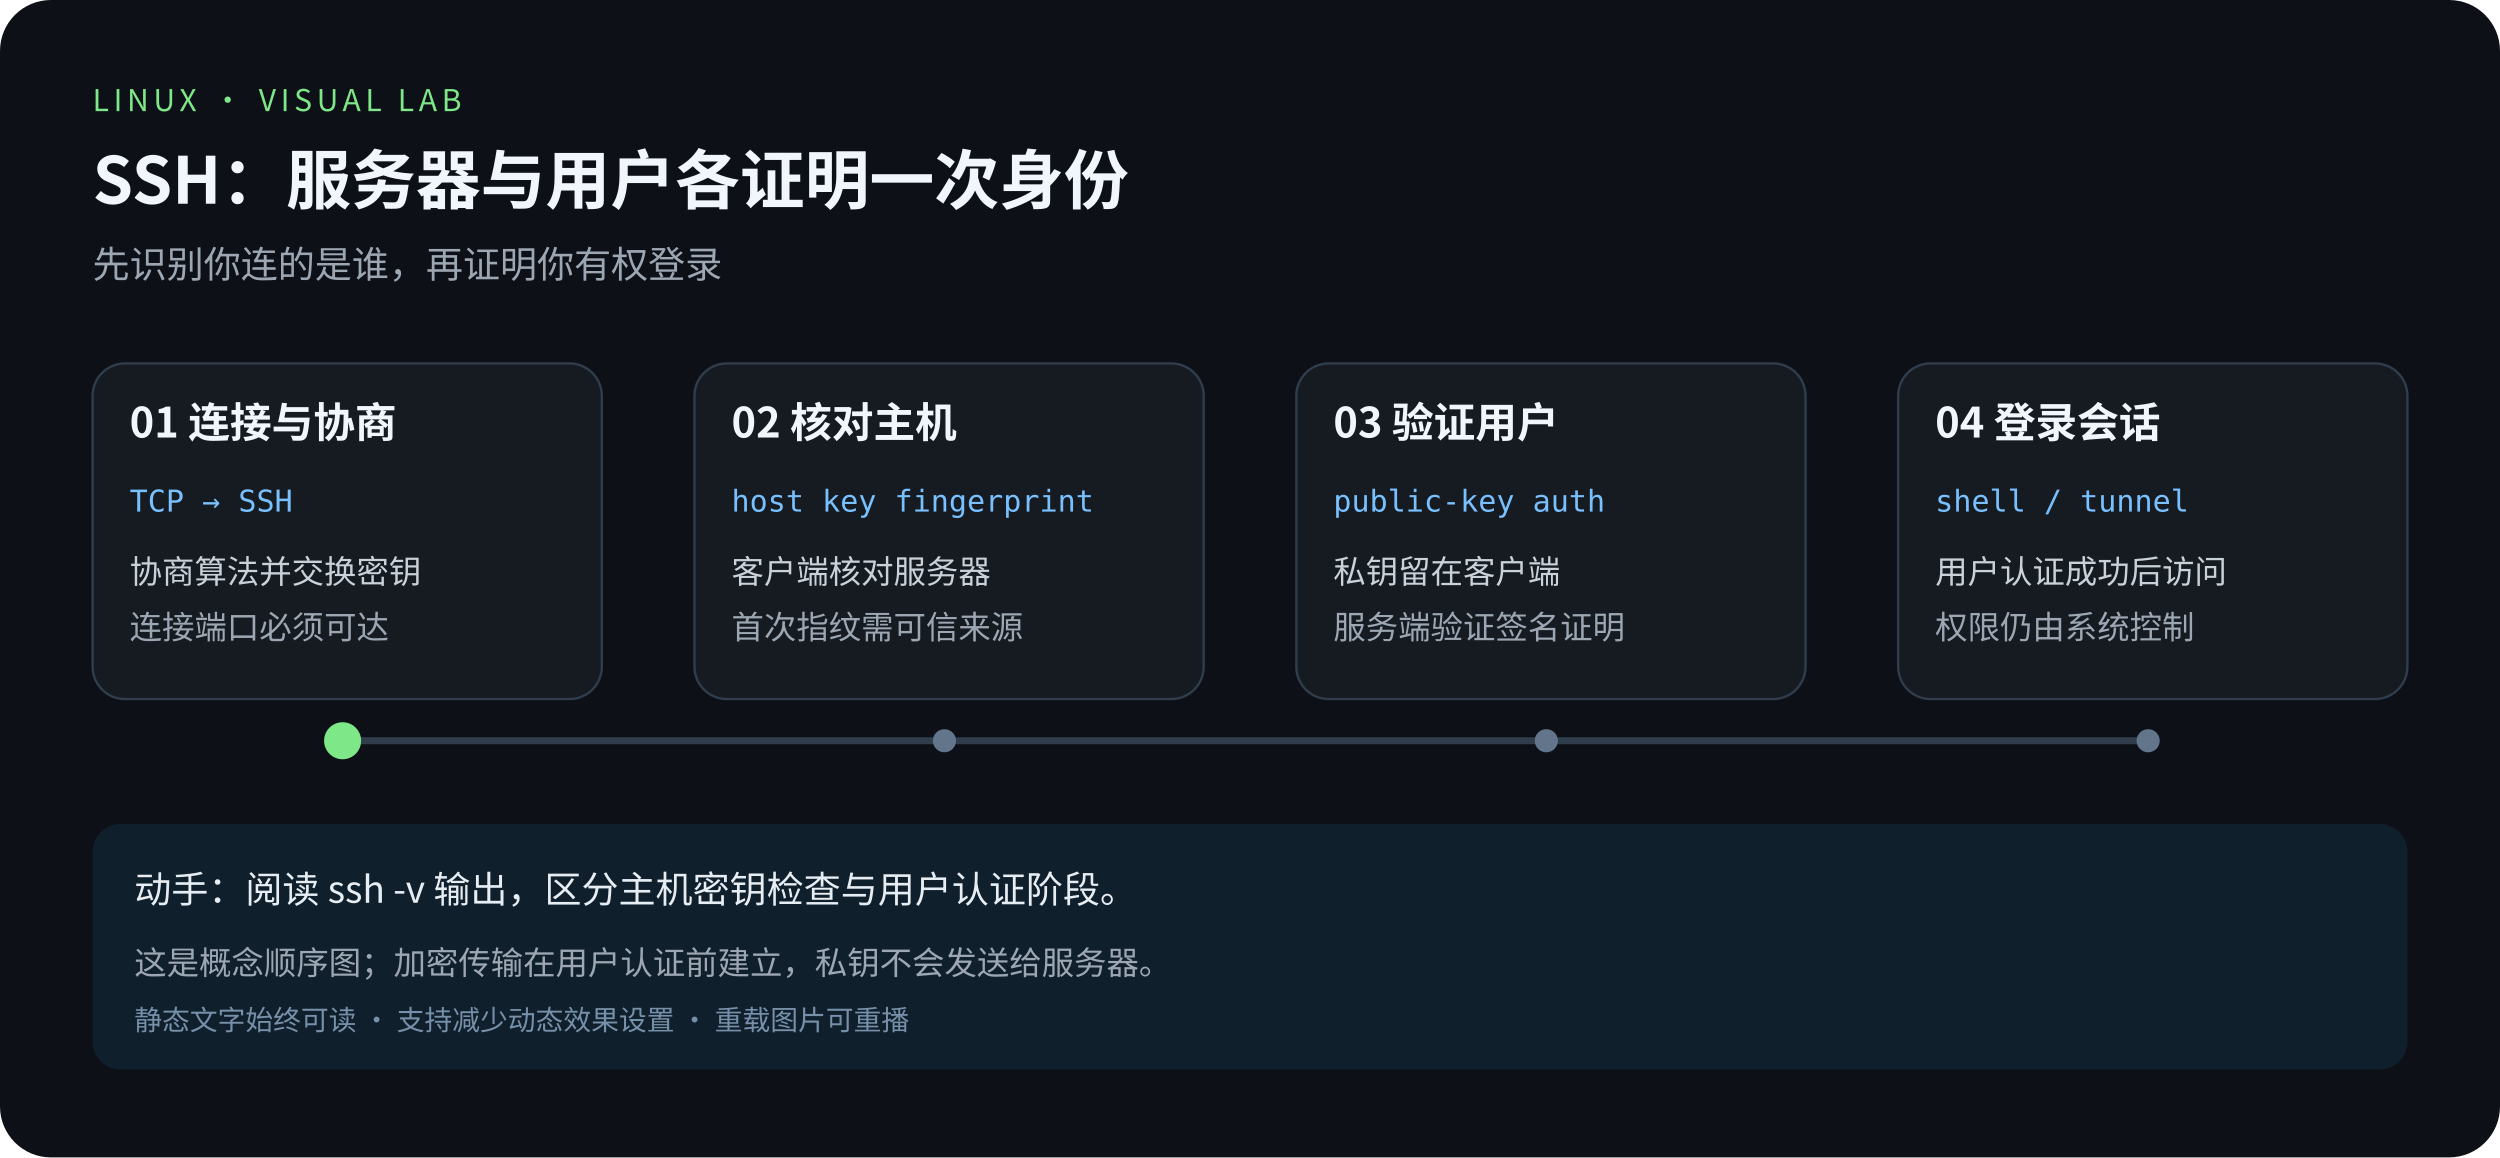
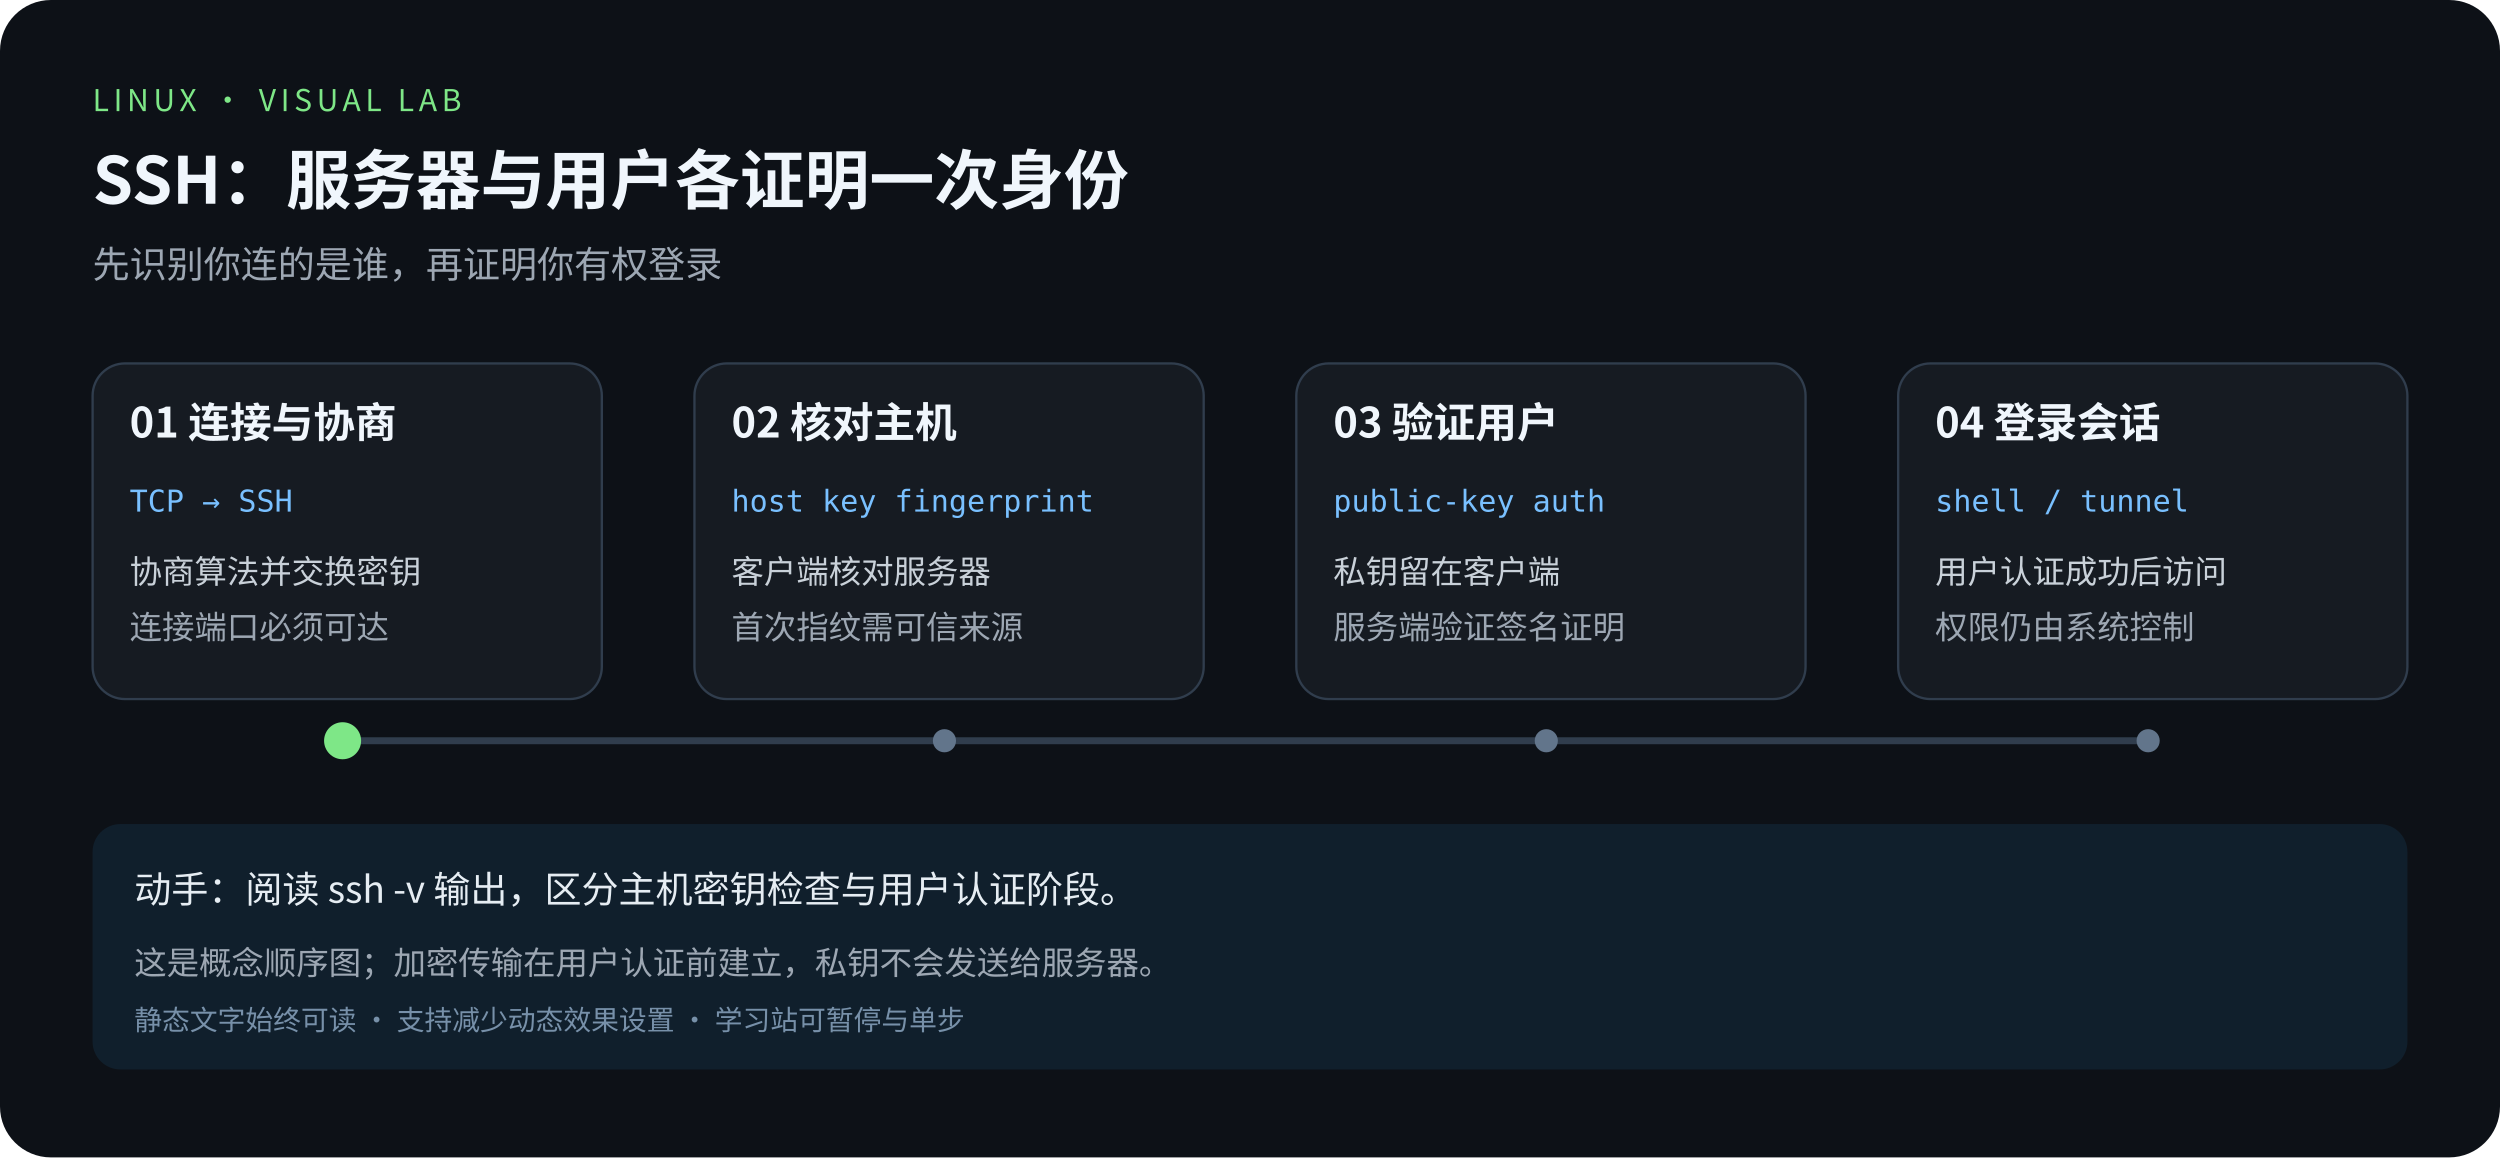
<svg xmlns="http://www.w3.org/2000/svg" width="1080" height="500" viewBox="0 0 1080 500" role="img" aria-labelledby="title desc">
  <style>
text{font-family:"Noto Sans CJK SC","Microsoft YaHei",sans-serif}
.code{font-family:Consolas,monospace}
.focus{opacity:0}
- @keyframes step0{0%,24.9%{opacity:1}25%,100%{opacity:0}}.phase-0{animation:step0 12s linear 3}@keyframes step1{0%,24.9%{opacity:0}25%,49.9%{opacity:1}50%,100%{opacity:0}}.phase-1{animation:step1 12s linear 3}@keyframes step2{0%,49.9%{opacity:0}50%,74.9%{opacity:1}75%,100%{opacity:0}}.phase-2{animation:step2 12s linear 3}@keyframes step3{0%,74.9%{opacity:0}75%,99.9%{opacity:1}100%,100%{opacity:0}}.phase-3{animation:step3 12s linear 3}
- @keyframes travel{0%,15%{transform:translateX(0)}25%,40%{transform:translateX(260px)}50%,65%{transform:translateX(520px)}75%,95%{transform:translateX(780px)}100%{transform:translateX(0)}}
+ .output{opacity:0}.output.phase-0{opacity:1}
+ @keyframes step0{0%,24.9%{opacity:1}25%,100%{opacity:0}}.phase-0{animation:step0 12s linear 3}@keyframes step1{0%,24.9%{opacity:0}25%,49.9%{opacity:1}50%,100%{opacity:0}}.phase-1{animation:step1 12s linear 3}@keyframes step2{0%,49.9%{opacity:0}50%,74.9%{opacity:1}75%,100%{opacity:0}}.phase-2{animation:step2 12s linear 3}@keyframes step3{0%,74.9%{opacity:0}75%,100%{opacity:1}}.phase-3{animation:step3 12s linear 3}
+ @keyframes travel{0%,15%{transform:translateX(0)}25%,40%{transform:translateX(260px)}50%,65%{transform:translateX(520px)}75%,100%{transform:translateX(780px)}}
.token{animation:travel 12s ease-in-out 3}
- @media (prefers-reduced-motion:reduce){.focus,.token{animation:none}.token{display:none}}
+ @media (prefers-reduced-motion:reduce){.focus,.token,.output{animation:none}.token{display:none}}
</style>
  <rect width="1080" height="500" rx="22" fill="#0d1117" />
  <text x="40" y="48" fill="#7ee787" font-size="13" letter-spacing="2">LINUX · VISUAL LAB</text>
  <text x="40" y="88" fill="#f0f6fc" font-size="28" font-weight="bold">SSH：服务器与用户各证明一次身份</text>
  <text x="40" y="120" fill="#9da7b3" font-size="16">先识别你连的是谁，再证明你有权登录</text>
  <path d="M148 320 H928" fill="none" stroke="#303d4d" stroke-width="3" />
  <g>
    <rect x="40" y="157" width="220" height="145" rx="14" fill="#161b22" stroke="#303d4d" />
    <rect class="focus phase-0" x="40" y="157" width="220" height="145" rx="14" fill="none" stroke="#58a6ff" stroke-width="3" />
    <text x="56" y="189" fill="#f0f6fc" font-size="18" font-weight="bold">01 连接与协商</text>
    <text class="code" x="56" y="221" fill="#79c0ff" font-size="13">TCP → SSH</text>
    <text x="56" y="252" fill="#c9d1d9" font-size="14">协商算法并交换密钥</text>
    <text x="56" y="276" fill="#9da7b3" font-size="14">连接端口必须可达</text>
    <circle cx="148" cy="320" r="5" fill="#62758b" />
  </g>
  <g>
    <rect x="300" y="157" width="220" height="145" rx="14" fill="#161b22" stroke="#303d4d" />
    <rect class="focus phase-1" x="300" y="157" width="220" height="145" rx="14" fill="none" stroke="#58a6ff" stroke-width="3" />
    <text x="316" y="189" fill="#f0f6fc" font-size="18" font-weight="bold">02 核对主机</text>
    <text class="code" x="316" y="221" fill="#79c0ff" font-size="13">host key fingerprint</text>
    <text x="316" y="252" fill="#c9d1d9" font-size="14">客户端核对服务器</text>
    <text x="316" y="276" fill="#9da7b3" font-size="14">首次指纹需可信来源</text>
    <circle cx="408" cy="320" r="5" fill="#62758b" />
  </g>
  <g>
    <rect x="560" y="157" width="220" height="145" rx="14" fill="#161b22" stroke="#303d4d" />
    <rect class="focus phase-2" x="560" y="157" width="220" height="145" rx="14" fill="none" stroke="#58a6ff" stroke-width="3" />
    <text x="576" y="189" fill="#f0f6fc" font-size="18" font-weight="bold">03 验证用户</text>
    <text class="code" x="576" y="221" fill="#79c0ff" font-size="13">public-key auth</text>
    <text x="576" y="252" fill="#c9d1d9" font-size="14">私钥留在客户端</text>
    <text x="576" y="276" fill="#9da7b3" font-size="14">服务端验证签名证明</text>
    <circle cx="668" cy="320" r="5" fill="#62758b" />
  </g>
  <g>
    <rect x="820" y="157" width="220" height="145" rx="14" fill="#161b22" stroke="#303d4d" />
    <rect class="focus phase-3" x="820" y="157" width="220" height="145" rx="14" fill="none" stroke="#58a6ff" stroke-width="3" />
    <text x="836" y="189" fill="#f0f6fc" font-size="18" font-weight="bold">04 登录会话</text>
    <text class="code" x="836" y="221" fill="#79c0ff" font-size="13">shell / tunnel</text>
    <text x="836" y="252" fill="#c9d1d9" font-size="14">用户认证成功后访问</text>
    <text x="836" y="276" fill="#9da7b3" font-size="14">权限仍由系统控制</text>
    <circle cx="928" cy="320" r="5" fill="#62758b" />
  </g>
  <circle class="token" cx="148" cy="320" r="8" fill="#7ee787" />
  <rect x="40" y="356" width="1000" height="106" rx="12" fill="#101f2c" />
  <text x="58" y="390" fill="#e6edf3" font-size="16">动手：阅读 ssh -v 输出，区分主机密钥检查与用户认证阶段。</text>
  <text x="58" y="421" fill="#9da7b3" font-size="14">这是概念顺序图；加密传输在用户认证前建立，私钥不会发送给服务器。</text>
-   <text x="58" y="445" fill="#7790a9" font-size="12">静态文字始终可读 · 支持减少动态效果设置 · 重载图片可重播</text>
+   <text x="58" y="445" fill="#7790a9" font-size="12">静态文字始终可读 · 支持减少动态效果设置 · 学习站可暂停与单步</text>
</svg>
